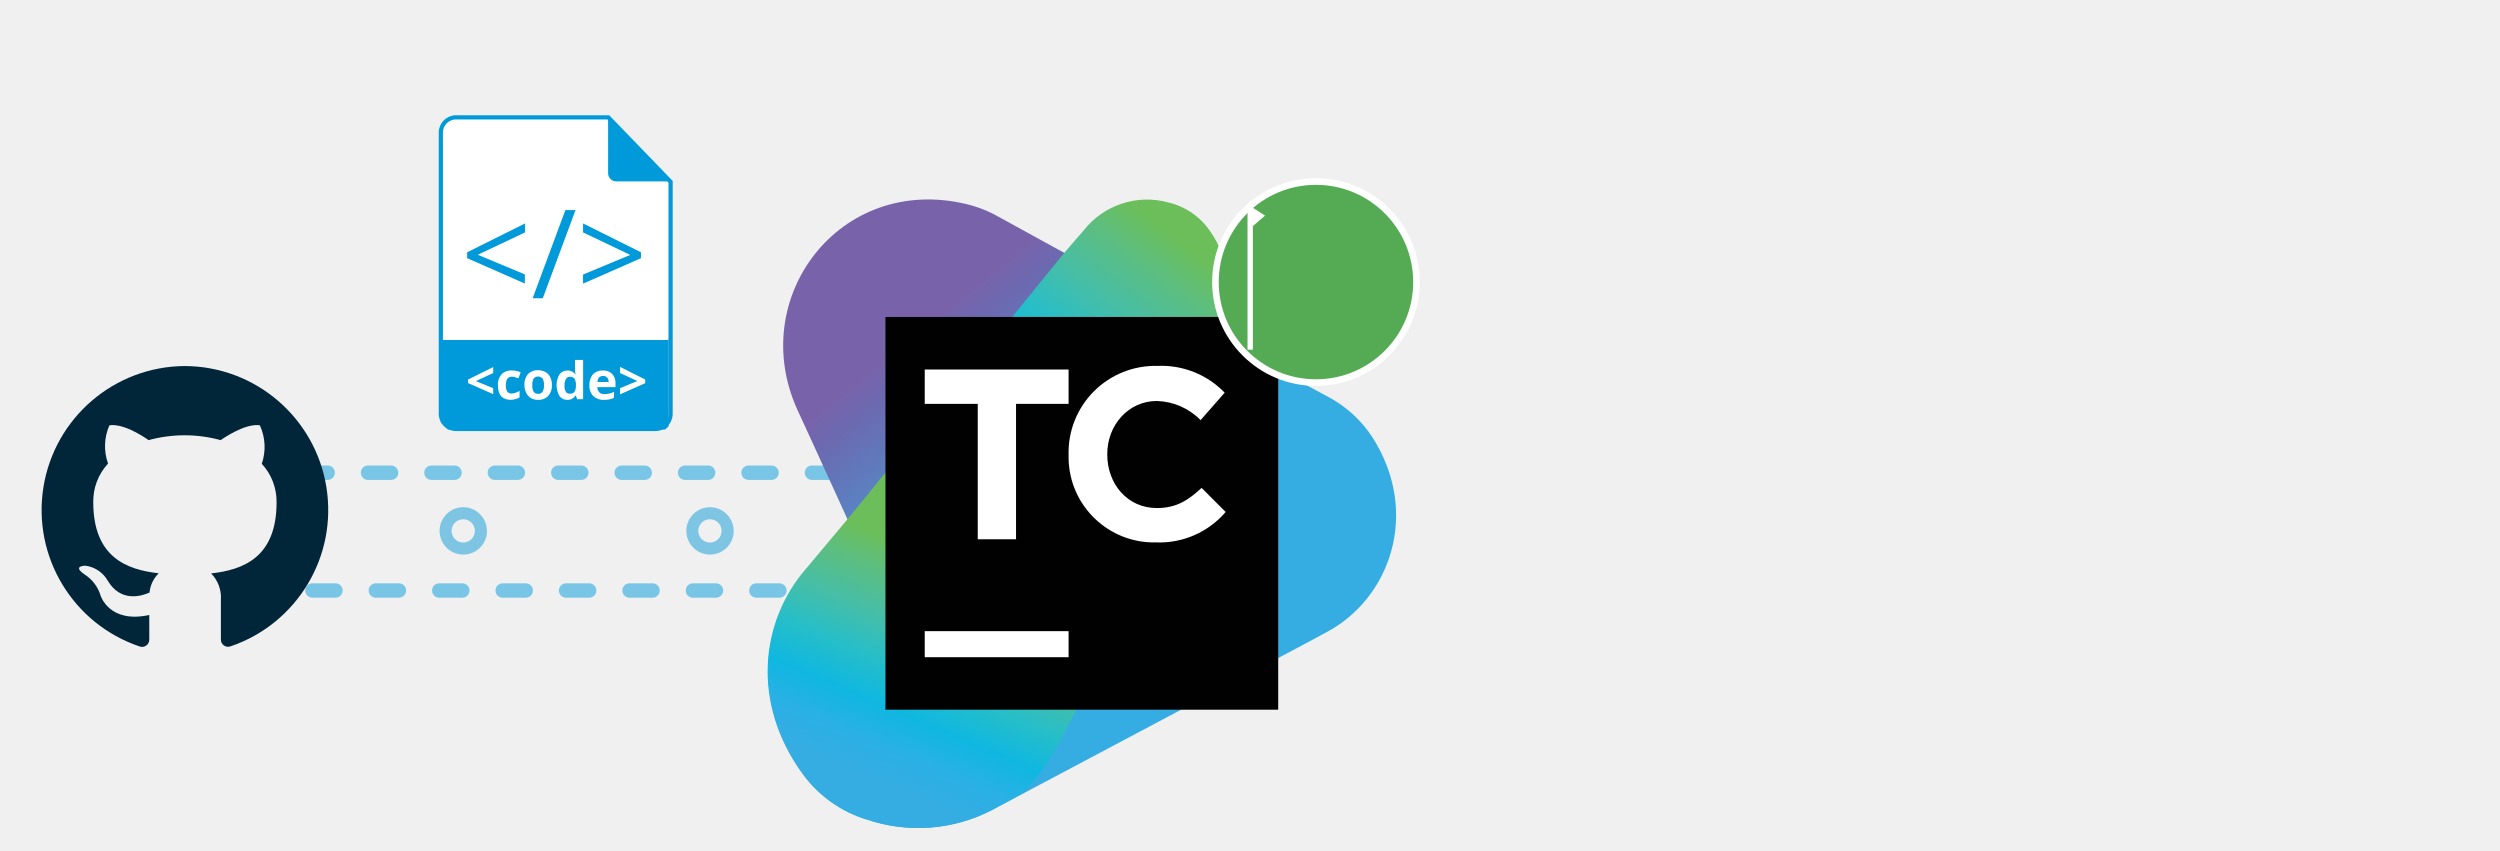
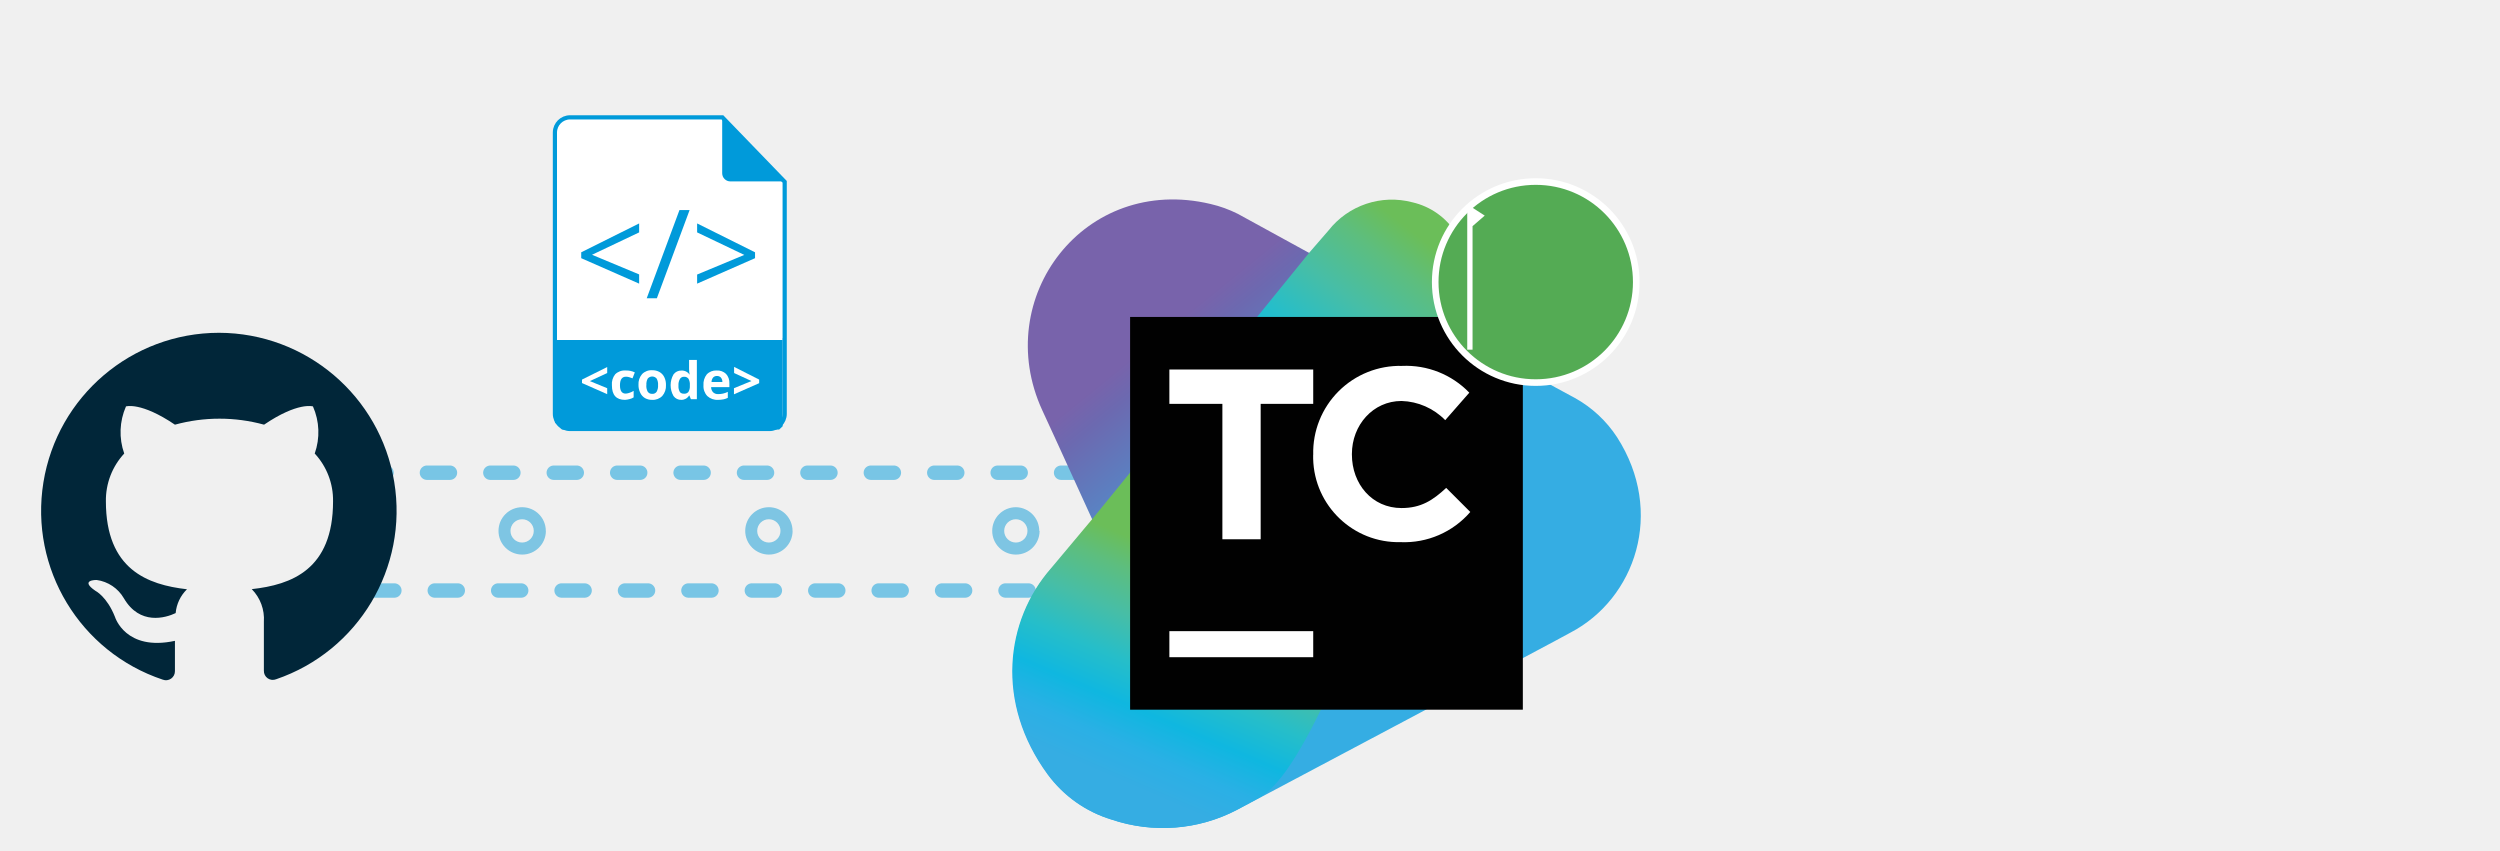
<svg xmlns="http://www.w3.org/2000/svg" xmlns:xlink="http://www.w3.org/1999/xlink" id="Option_3" data-name="Option 3" viewBox="0 0 382 130">
  <defs>
    <style>.cls-1,.cls-13,.cls-4{fill:none;}.cls-1{clip-rule:evenodd;}.cls-2{clip-path:url(#clip-path);}.cls-3{opacity:0.5;}.cls-13,.cls-4{stroke:#009ada;}.cls-4{stroke-linecap:round;stroke-linejoin:round;stroke-width:2.2px;stroke-dasharray:3.52 6.17;}.cls-5{fill:#0b9ad6;}.cls-6{fill:url(#linear-gradient);}.cls-7{fill:#35ade3;}.cls-8{fill:url(#linear-gradient-2);}.cls-9{fill:url(#linear-gradient-3);}.cls-10{fill:url(#linear-gradient-4);}.cls-11,.cls-16{fill:#fff;}.cls-12{fill:#009ada;}.cls-13,.cls-15{stroke-miterlimit:10;}.cls-13{stroke-width:0.64px;}.cls-14{fill:#012639;fill-rule:evenodd;}.cls-15{fill:#54ab54;stroke:#fff;stroke-width:1.01px;}.cls-16{font-size:20.15px;font-family:FontAwesome;}</style>
    <clipPath id="clip-path">
-       <polygon class="cls-1" points="157.03 111.05 43.52 111.05 43.52 60.98 145.28 60.98 174.35 90.75 157.03 111.05" />
+       <polygon class="cls-1" points="166.03 111.05 52.52 111.05 52.52 60.98 154.28 60.98 183.35 90.75 166.03 111.05" />
    </clipPath>
-     <linearGradient id="linear-gradient" x1="167.36" y1="1515.76" x2="137.11" y2="1478.38" gradientTransform="translate(0 -1426.9)" gradientUnits="userSpaceOnUse">
+     <linearGradient id="linear-gradient" x1="204.74" y1="1515.76" x2="174.49" y2="1478.38" gradientTransform="translate(0 -1426.9)" gradientUnits="userSpaceOnUse">
      <stop offset="0.06" stop-color="#35ade3" />
      <stop offset="0.21" stop-color="#37aae1" />
      <stop offset="0.37" stop-color="#43a0d9" />
      <stop offset="0.54" stop-color="#5290cd" />
      <stop offset="0.71" stop-color="#5e7cbe" />
      <stop offset="0.88" stop-color="#6c69b0" />
      <stop offset="0.97" stop-color="#7863ab" />
    </linearGradient>
-     <linearGradient id="linear-gradient-2" x1="132.99" y1="1548.38" x2="148.14" y2="1513.32" gradientTransform="translate(0 -1426.9)" gradientUnits="userSpaceOnUse">
+     <linearGradient id="linear-gradient-2" x1="170.37" y1="1548.38" x2="185.53" y2="1513.32" gradientTransform="translate(0 -1426.9)" gradientUnits="userSpaceOnUse">
      <stop offset="0.06" stop-color="#35ade3" />
      <stop offset="0.2" stop-color="#2ab0e5" />
      <stop offset="0.35" stop-color="#0fb7e0" />
      <stop offset="0.51" stop-color="#26bec9" />
      <stop offset="0.68" stop-color="#47bea6" />
      <stop offset="0.85" stop-color="#5dbe7e" />
      <stop offset="0.97" stop-color="#6bbe59" />
    </linearGradient>
-     <linearGradient id="linear-gradient-3" x1="153.77" y1="1502.31" x2="183.4" y2="1464.31" xlink:href="#linear-gradient-2" />
-     <linearGradient id="linear-gradient-4" x1="165.3" y1="1476.07" x2="165.3" y2="1536.07" gradientTransform="translate(0 -1426.9)" gradientUnits="userSpaceOnUse">
+     <linearGradient id="linear-gradient-3" x1="191.16" y1="1502.31" x2="220.79" y2="1464.31" xlink:href="#linear-gradient-2" />
+     <linearGradient id="linear-gradient-4" x1="202.68" y1="1476.07" x2="202.68" y2="1536.07" gradientTransform="translate(0 -1426.9)" gradientUnits="userSpaceOnUse">
      <stop offset="0" stop-color="#010101" />
      <stop offset="1" stop-color="#010101" />
    </linearGradient>
  </defs>
  <g class="cls-2">
    <g class="cls-3">
-       <path class="cls-4" d="M191.6,81.23c0,5-4.32,9-9.6,9H29.6c-5.28,0-9.6-4-9.6-9s4.32-9,9.6-9H182C187.28,72.23,191.6,76.28,191.6,81.23Z" />
+       <path class="cls-4" d="M200.6,81.23c0,5-4.32,9-9.6,9H38.6c-5.28,0-9.6-4-9.6-9s4.32-9,9.6-9H191C196.28,72.23,200.6,76.28,200.6,81.23Z" />
    </g>
    <g class="cls-3">
-       <path class="cls-5" d="M34.86,81.12a1.78,1.78,0,1,0-1.78,1.78A1.78,1.78,0,0,0,34.86,81.12Zm1.85,0a3.62,3.62,0,1,1-3.62-3.62A3.62,3.62,0,0,1,36.7,81.12Z" />
-       <path class="cls-5" d="M72.56,81.12a1.78,1.78,0,1,0-1.78,1.78A1.78,1.78,0,0,0,72.56,81.12Zm1.85,0a3.62,3.62,0,1,1-3.62-3.62A3.62,3.62,0,0,1,74.4,81.12Z" />
-       <path class="cls-5" d="M110.26,81.12a1.78,1.78,0,1,0-1.78,1.78A1.78,1.78,0,0,0,110.26,81.12Zm1.85,0a3.62,3.62,0,1,1-3.62-3.62A3.62,3.62,0,0,1,112.1,81.12Z" />
-       <path class="cls-5" d="M148,81.12a1.78,1.78,0,1,0-1.78,1.78A1.78,1.78,0,0,0,148,81.12Zm1.85,0a3.62,3.62,0,1,1-3.62-3.62A3.62,3.62,0,0,1,149.8,81.12Z" />
+       <path class="cls-5" d="M43.86,81.12a1.78,1.78,0,1,0-1.78,1.78A1.78,1.78,0,0,0,43.86,81.12Zm1.85,0a3.62,3.62,0,1,1-3.62-3.62A3.62,3.62,0,0,1,45.7,81.12Z" />
+       <path class="cls-5" d="M81.56,81.12a1.78,1.78,0,1,0-1.78,1.78A1.78,1.78,0,0,0,81.56,81.12Zm1.85,0a3.62,3.62,0,1,1-3.62-3.62A3.62,3.62,0,0,1,83.4,81.12Z" />
+       <path class="cls-5" d="M119.26,81.12a1.78,1.78,0,1,0-1.78,1.78A1.78,1.78,0,0,0,119.26,81.12Zm1.85,0a3.62,3.62,0,1,1-3.62-3.62A3.62,3.62,0,0,1,121.1,81.12Z" />
+       <path class="cls-5" d="M157,81.12a1.78,1.78,0,1,0-1.78,1.78A1.78,1.78,0,0,0,157,81.12Zm1.85,0a3.62,3.62,0,1,1-3.62-3.62A3.62,3.62,0,0,1,158.8,81.12Z" />
    </g>
  </g>
-   <path class="cls-6" d="M151.75,32.67a18.75,18.75,0,0,0-4.15-1.5C128.32,26.6,114,45.5,121.87,62.68c0.08,0.08,14,30.68,16.28,35.55,0,0,25.65-11.78,30.9-23.85,4.86-11.25-3.34-31.79-4.84-34.87Z" />
-   <path class="cls-7" d="M209.7,66.81a18.27,18.27,0,0,0-6.45-6c-0.08,0-18.08-9.9-18.08-9.9S123.37,86.74,123.3,86.84c-7,8-8.55,20.55-.53,31.5a18.92,18.92,0,0,0,9.75,6.9,24.36,24.36,0,0,0,19.13-1.5c0.15-.08,50.78-26.93,50.93-27.08C212.48,91.49,217.06,78.28,209.7,66.81Z" />
-   <path class="cls-8" d="M146.12,58.94l-16.5,20.25-6.4,7.64c-7,8-8.55,20.55-.53,31.5a18.92,18.92,0,0,0,9.75,6.9,24.55,24.55,0,0,0,19.2-1.5s1.28-.68,3.45-1.88C162,118.16,171.41,93.25,177.86,74Z" />
-   <path class="cls-9" d="M172.06,78.43l13.12-27.7a0.08,0.08,0,0,1,.08-0.08c0.08-.23,1.13-2.93,1.2-3.08a12.75,12.75,0,0,0-1.35-11.93,10.72,10.72,0,0,0-6.68-4.73,12.3,12.3,0,0,0-12.83,4.28c-0.08.08-2.93,3.38-2.93,3.38l-21,25.88Z" />
-   <rect class="cls-10" x="135.3" y="48.43" width="60.01" height="60.01" />
-   <polygon class="cls-11" points="149.4 61.71 141.3 61.71 141.3 56.46 163.28 56.46 163.28 61.71 155.25 61.71 155.25 82.4 149.4 82.4 149.4 61.71" />
-   <path class="cls-11" d="M163.28,69.49h0a13.25,13.25,0,0,1,13.58-13.58A13.43,13.43,0,0,1,187.13,60l-3.68,4.2a9.72,9.72,0,0,0-6.68-2.93c-4.35,0-7.58,3.68-7.58,8.1v0.08c0,4.5,3.08,8.18,7.58,8.18,3,0,4.8-1.2,6.83-3.08l3.68,3.68a13.33,13.33,0,0,1-10.65,4.65,13.06,13.06,0,0,1-13.35-12.76q0-.3,0-0.59" />
-   <rect class="cls-11" x="141.3" y="96.44" width="21.98" height="3.98" />
-   <polygon class="cls-12" points="101.63 65.63 68.44 65.63 67.36 64.54 67.36 51.66 102.17 51.66 102.17 65.13 101.63 65.63" />
-   <polygon class="cls-11" points="92.78 17.88 68.44 17.88 67.36 18.97 67.36 51.95 102.17 51.95 102.17 27.51 92.78 17.88" />
-   <path class="cls-12" d="M80.23,43.34l-8.85-3.89v-0.9l8.85-4.41v1.37L73,38.93l7.2,3v1.39Z" />
-   <path class="cls-12" d="M87.94,32.1l-5,13.47H81.39l5-13.47h1.53Z" />
-   <path class="cls-12" d="M89.09,41.95l7.21-3-7.21-3.44V34.14l8.85,4.41v0.9l-8.85,3.89V41.95Z" />
-   <path class="cls-13" d="M102.47,63.24a2.32,2.32,0,0,1-2.31,2.31H69.67a2.32,2.32,0,0,1-2.31-2.31v-43a2.32,2.32,0,0,1,2.31-2.31H92.95l9.52,9.85V63.24Z" />
-   <path class="cls-12" d="M102.48,27.72H94.17a1.25,1.25,0,0,1-1.25-1.25V17.89" />
-   <path class="cls-11" d="M75.36,60.23l-3.85-1.7V58l3.85-1.92V57l-2.65,1.23,2.65,1.09v0.93Z" />
-   <path class="cls-11" d="M78.08,61.1q-2,0-2-2.22a2.37,2.37,0,0,1,.55-1.69,2.06,2.06,0,0,1,1.58-.58,3,3,0,0,1,1.35.29l-0.35.91-0.52-.18a1.68,1.68,0,0,0-.48-0.07q-0.92,0-.92,1.31t0.92,1.27A2.1,2.1,0,0,0,78.81,60a2.27,2.27,0,0,0,.58-0.28v1a1.9,1.9,0,0,1-.58.25A3.25,3.25,0,0,1,78.08,61.1Z" />
-   <path class="cls-11" d="M84.33,58.85a2.33,2.33,0,0,1-.56,1.65,2,2,0,0,1-1.55.6,2.17,2.17,0,0,1-1.1-.27A1.82,1.82,0,0,1,80.39,60a2.63,2.63,0,0,1-.26-1.19,2.32,2.32,0,0,1,.55-1.65,2,2,0,0,1,1.56-.59,2.19,2.19,0,0,1,1.1.27,1.81,1.81,0,0,1,.73.78A2.61,2.61,0,0,1,84.33,58.85Zm-3,0a1.82,1.82,0,0,0,.21,1,0.76,0.76,0,0,0,.69.33,0.74,0.74,0,0,0,.68-0.33,1.84,1.84,0,0,0,.21-1,1.79,1.79,0,0,0-.21-1,0.89,0.89,0,0,0-1.37,0A1.79,1.79,0,0,0,81.34,58.85Z" />
-   <path class="cls-11" d="M86.68,61.1a1.41,1.41,0,0,1-1.2-.59,3.32,3.32,0,0,1,0-3.3,1.44,1.44,0,0,1,1.22-.59,1.41,1.41,0,0,1,1.25.64h0a4.85,4.85,0,0,1-.09-0.86V55H89.1v6H88.19L88,60.46H87.91A1.35,1.35,0,0,1,86.68,61.1Zm0.41-.94a0.8,0.8,0,0,0,.66-0.26A1.53,1.53,0,0,0,88,59V58.87a1.77,1.77,0,0,0-.21-1,0.8,0.8,0,0,0-.7-0.3,0.69,0.69,0,0,0-.61.34,1.79,1.79,0,0,0-.22,1,1.7,1.7,0,0,0,.22,1A0.72,0.72,0,0,0,87.1,60.15Z" />
-   <path class="cls-11" d="M92.29,61.1a2.24,2.24,0,0,1-1.64-.58,2.19,2.19,0,0,1-.59-1.64,2.4,2.4,0,0,1,.54-1.68,1.94,1.94,0,0,1,1.51-.59,1.91,1.91,0,0,1,1.43.52,2,2,0,0,1,.51,1.45v0.57H91.27a1.14,1.14,0,0,0,.3.79,1.05,1.05,0,0,0,.78.28,3.25,3.25,0,0,0,.74-0.08,3.7,3.7,0,0,0,.73-0.26v0.91a2.78,2.78,0,0,1-.66.23A4.19,4.19,0,0,1,92.29,61.1Zm-0.17-3.65a0.75,0.75,0,0,0-.59.24,1.1,1.1,0,0,0-.24.68H93a1,1,0,0,0-.23-0.68A0.78,0.78,0,0,0,92.13,57.45Z" />
-   <path class="cls-11" d="M94.74,59.31l2.65-1.09L94.74,57V56.06L98.59,58v0.55l-3.85,1.7V59.31Z" />
-   <path class="cls-14" d="M28.26,55.93a22,22,0,0,0-6.95,42.84,1.1,1.1,0,0,0,1.5-1.06c0-.52,0-1.9,0-3.74C16.66,95.31,15.37,91,15.37,91a5.82,5.82,0,0,0-2.44-3.22c-2-1.36.15-1.34,0.15-1.34a4.62,4.62,0,0,1,3.37,2.27c2,3.36,5.15,2.39,6.4,1.83a4.7,4.7,0,0,1,1.4-2.94c-4.88-.55-10-2.44-10-10.87a8.5,8.5,0,0,1,2.26-5.9A7.91,7.91,0,0,1,16.71,65s1.85-.59,6,2.25a20.84,20.84,0,0,1,11,0c4.2-2.84,6-2.25,6-2.25A7.9,7.9,0,0,1,40,70.87a8.48,8.48,0,0,1,2.26,5.9c0,8.45-5.14,10.3-10,10.85a5.25,5.25,0,0,1,1.49,4.07c0,2.94,0,5.31,0,6a1.1,1.1,0,0,0,1.51,1.06A22,22,0,0,0,28.26,55.93Z" />
-   <circle class="cls-15" cx="201.08" cy="43.1" r="15.36" />
-   <text class="cls-16" transform="translate(191.03 49.24)"></text>
+   <path class="cls-6" d="M189.13,32.67a18.75,18.75,0,0,0-4.15-1.5c-19.28-4.58-33.6,14.33-25.73,31.5,0.08,0.08,14,30.68,16.28,35.55,0,0,25.65-11.78,30.9-23.85,4.86-11.25-3.34-31.79-4.84-34.87Z" />
+   <path class="cls-7" d="M247.09,66.81a18.27,18.27,0,0,0-6.45-6c-0.08,0-18.08-9.9-18.08-9.9s-61.81,35.83-61.87,35.93c-7,8-8.55,20.55-.53,31.5a18.92,18.92,0,0,0,9.75,6.9,24.36,24.36,0,0,0,19.13-1.5c0.15-.08,50.78-26.93,50.93-27.08C249.86,91.49,254.45,78.28,247.09,66.81Z" />
+   <path class="cls-8" d="M183.5,58.94L167,79.19l-6.4,7.64c-7,8-8.55,20.55-.53,31.5a18.92,18.92,0,0,0,9.75,6.9,24.55,24.55,0,0,0,19.2-1.5s1.28-.68,3.45-1.88c6.86-3.71,16.31-28.62,22.76-47.88Z" />
+   <path class="cls-9" d="M209.44,78.43l13.12-27.7a0.08,0.08,0,0,1,.08-0.08c0.08-.23,1.13-2.93,1.2-3.08a12.75,12.75,0,0,0-1.35-11.93,10.72,10.72,0,0,0-6.68-4.73A12.3,12.3,0,0,0,203,35.21c-0.08.08-2.93,3.38-2.93,3.38l-21,25.88Z" />
+   <rect class="cls-10" x="172.68" y="48.43" width="60.01" height="60.01" />
+   <polygon class="cls-11" points="186.78 61.71 178.68 61.71 178.68 56.46 200.66 56.46 200.66 61.71 192.63 61.71 192.63 82.4 186.78 82.4 186.78 61.71" />
+   <path class="cls-11" d="M200.66,69.49h0a13.25,13.25,0,0,1,13.58-13.58A13.43,13.43,0,0,1,224.51,60l-3.68,4.2a9.72,9.72,0,0,0-6.68-2.93c-4.35,0-7.58,3.68-7.58,8.1v0.08c0,4.5,3.08,8.18,7.58,8.18,3,0,4.8-1.2,6.83-3.08l3.68,3.68A13.33,13.33,0,0,1,214,82.84a13.06,13.06,0,0,1-13.35-12.76q0-.3,0-0.59" />
+   <rect class="cls-11" x="178.68" y="96.44" width="21.98" height="3.98" />
+   <polygon class="cls-12" points="119.06 65.63 85.86 65.63 84.79 64.54 84.79 51.66 119.59 51.66 119.59 65.13 119.06 65.63" />
+   <polygon class="cls-11" points="110.21 17.88 85.86 17.88 84.79 18.97 84.79 51.95 119.59 51.95 119.59 27.51 110.21 17.88" />
+   <path class="cls-12" d="M97.66,43.34l-8.85-3.89v-0.9l8.85-4.41v1.37l-7.2,3.42,7.2,3v1.39Z" />
+   <path class="cls-12" d="M105.37,32.1l-5,13.47H98.82l5-13.47h1.53Z" />
+   <path class="cls-12" d="M106.52,41.95l7.21-3-7.21-3.44V34.14l8.85,4.41v0.9l-8.85,3.89V41.95Z" />
+   <path class="cls-13" d="M119.9,63.24a2.32,2.32,0,0,1-2.31,2.31H87.1a2.32,2.32,0,0,1-2.31-2.31v-43a2.32,2.32,0,0,1,2.31-2.31h23.28l9.52,9.85V63.24Z" />
+   <path class="cls-12" d="M119.91,27.72H111.6a1.25,1.25,0,0,1-1.25-1.25V17.89" />
+   <path class="cls-11" d="M92.78,60.23l-3.85-1.7V58l3.85-1.92V57l-2.65,1.23,2.65,1.09v0.93Z" />
+   <path class="cls-11" d="M95.5,61.1q-2,0-2-2.22A2.37,2.37,0,0,1,94,57.19a2.06,2.06,0,0,1,1.58-.58A3,3,0,0,1,97,56.9l-0.35.91-0.52-.18a1.68,1.68,0,0,0-.48-0.07q-0.92,0-.92,1.31t0.92,1.27A2.1,2.1,0,0,0,96.24,60a2.27,2.27,0,0,0,.58-0.28v1a1.9,1.9,0,0,1-.58.25A3.25,3.25,0,0,1,95.5,61.1Z" />
+   <path class="cls-11" d="M101.76,58.85a2.33,2.33,0,0,1-.56,1.65,2,2,0,0,1-1.55.6,2.17,2.17,0,0,1-1.1-.27A1.82,1.82,0,0,1,97.82,60a2.63,2.63,0,0,1-.26-1.19,2.32,2.32,0,0,1,.55-1.65,2,2,0,0,1,1.56-.59,2.19,2.19,0,0,1,1.1.27,1.81,1.81,0,0,1,.73.78A2.61,2.61,0,0,1,101.76,58.85Zm-3,0a1.82,1.82,0,0,0,.21,1,0.76,0.76,0,0,0,.69.33,0.74,0.74,0,0,0,.68-0.33,1.84,1.84,0,0,0,.21-1,1.79,1.79,0,0,0-.21-1,0.89,0.89,0,0,0-1.37,0A1.79,1.79,0,0,0,98.77,58.85Z" />
+   <path class="cls-11" d="M104.11,61.1a1.41,1.41,0,0,1-1.2-.59,3.32,3.32,0,0,1,0-3.3,1.44,1.44,0,0,1,1.22-.59,1.41,1.41,0,0,1,1.25.64h0a4.85,4.85,0,0,1-.09-0.86V55h1.19v6h-0.91l-0.23-.56h-0.05A1.35,1.35,0,0,1,104.11,61.1Zm0.41-.94a0.8,0.8,0,0,0,.66-0.26,1.53,1.53,0,0,0,.23-0.9V58.87a1.77,1.77,0,0,0-.21-1,0.8,0.8,0,0,0-.7-0.3,0.69,0.69,0,0,0-.61.34,1.79,1.79,0,0,0-.22,1,1.7,1.7,0,0,0,.22,1A0.72,0.72,0,0,0,104.52,60.15Z" />
+   <path class="cls-11" d="M109.72,61.1a2.24,2.24,0,0,1-1.64-.58,2.19,2.19,0,0,1-.59-1.64A2.4,2.4,0,0,1,108,57.2a1.94,1.94,0,0,1,1.51-.59,1.91,1.91,0,0,1,1.43.52,2,2,0,0,1,.51,1.45v0.57h-2.79a1.14,1.14,0,0,0,.3.79,1.05,1.05,0,0,0,.78.28,3.25,3.25,0,0,0,.74-0.08,3.7,3.7,0,0,0,.73-0.26v0.91a2.78,2.78,0,0,1-.66.23A4.19,4.19,0,0,1,109.72,61.1Zm-0.17-3.65a0.75,0.75,0,0,0-.59.24,1.1,1.1,0,0,0-.24.68h1.66a1,1,0,0,0-.23-0.68A0.78,0.78,0,0,0,109.55,57.45Z" />
+   <path class="cls-11" d="M112.17,59.31l2.65-1.09L112.17,57V56.06L116,58v0.55l-3.85,1.7V59.31Z" />
+   <path class="cls-14" d="M33.46,50.85a27.2,27.2,0,0,0-8.59,53,1.37,1.37,0,0,0,1.86-1.31c0-.65,0-2.36,0-4.62-7.56,1.64-9.16-3.65-9.16-3.65-1.24-3.14-3-4-3-4-2.47-1.69.19-1.65,0.19-1.65a5.71,5.71,0,0,1,4.17,2.8c2.43,4.16,6.36,3,7.91,2.26a5.81,5.81,0,0,1,1.73-3.64c-6-.69-12.39-3-12.39-13.44a10.51,10.51,0,0,1,2.8-7.3,9.78,9.78,0,0,1,.27-7.2s2.28-.73,7.48,2.79a25.78,25.78,0,0,1,13.62,0c5.19-3.52,7.47-2.79,7.47-2.79a9.77,9.77,0,0,1,.27,7.2,10.49,10.49,0,0,1,2.8,7.3c0,10.45-6.36,12.75-12.42,13.42a6.49,6.49,0,0,1,1.85,5c0,3.64,0,6.57,0,7.46a1.36,1.36,0,0,0,1.87,1.31A27.2,27.2,0,0,0,33.46,50.85Z" />
+   <circle class="cls-15" cx="234.66" cy="43.1" r="15.36" />
+   <text class="cls-16" transform="translate(224.6 49.24)"></text>
</svg>
